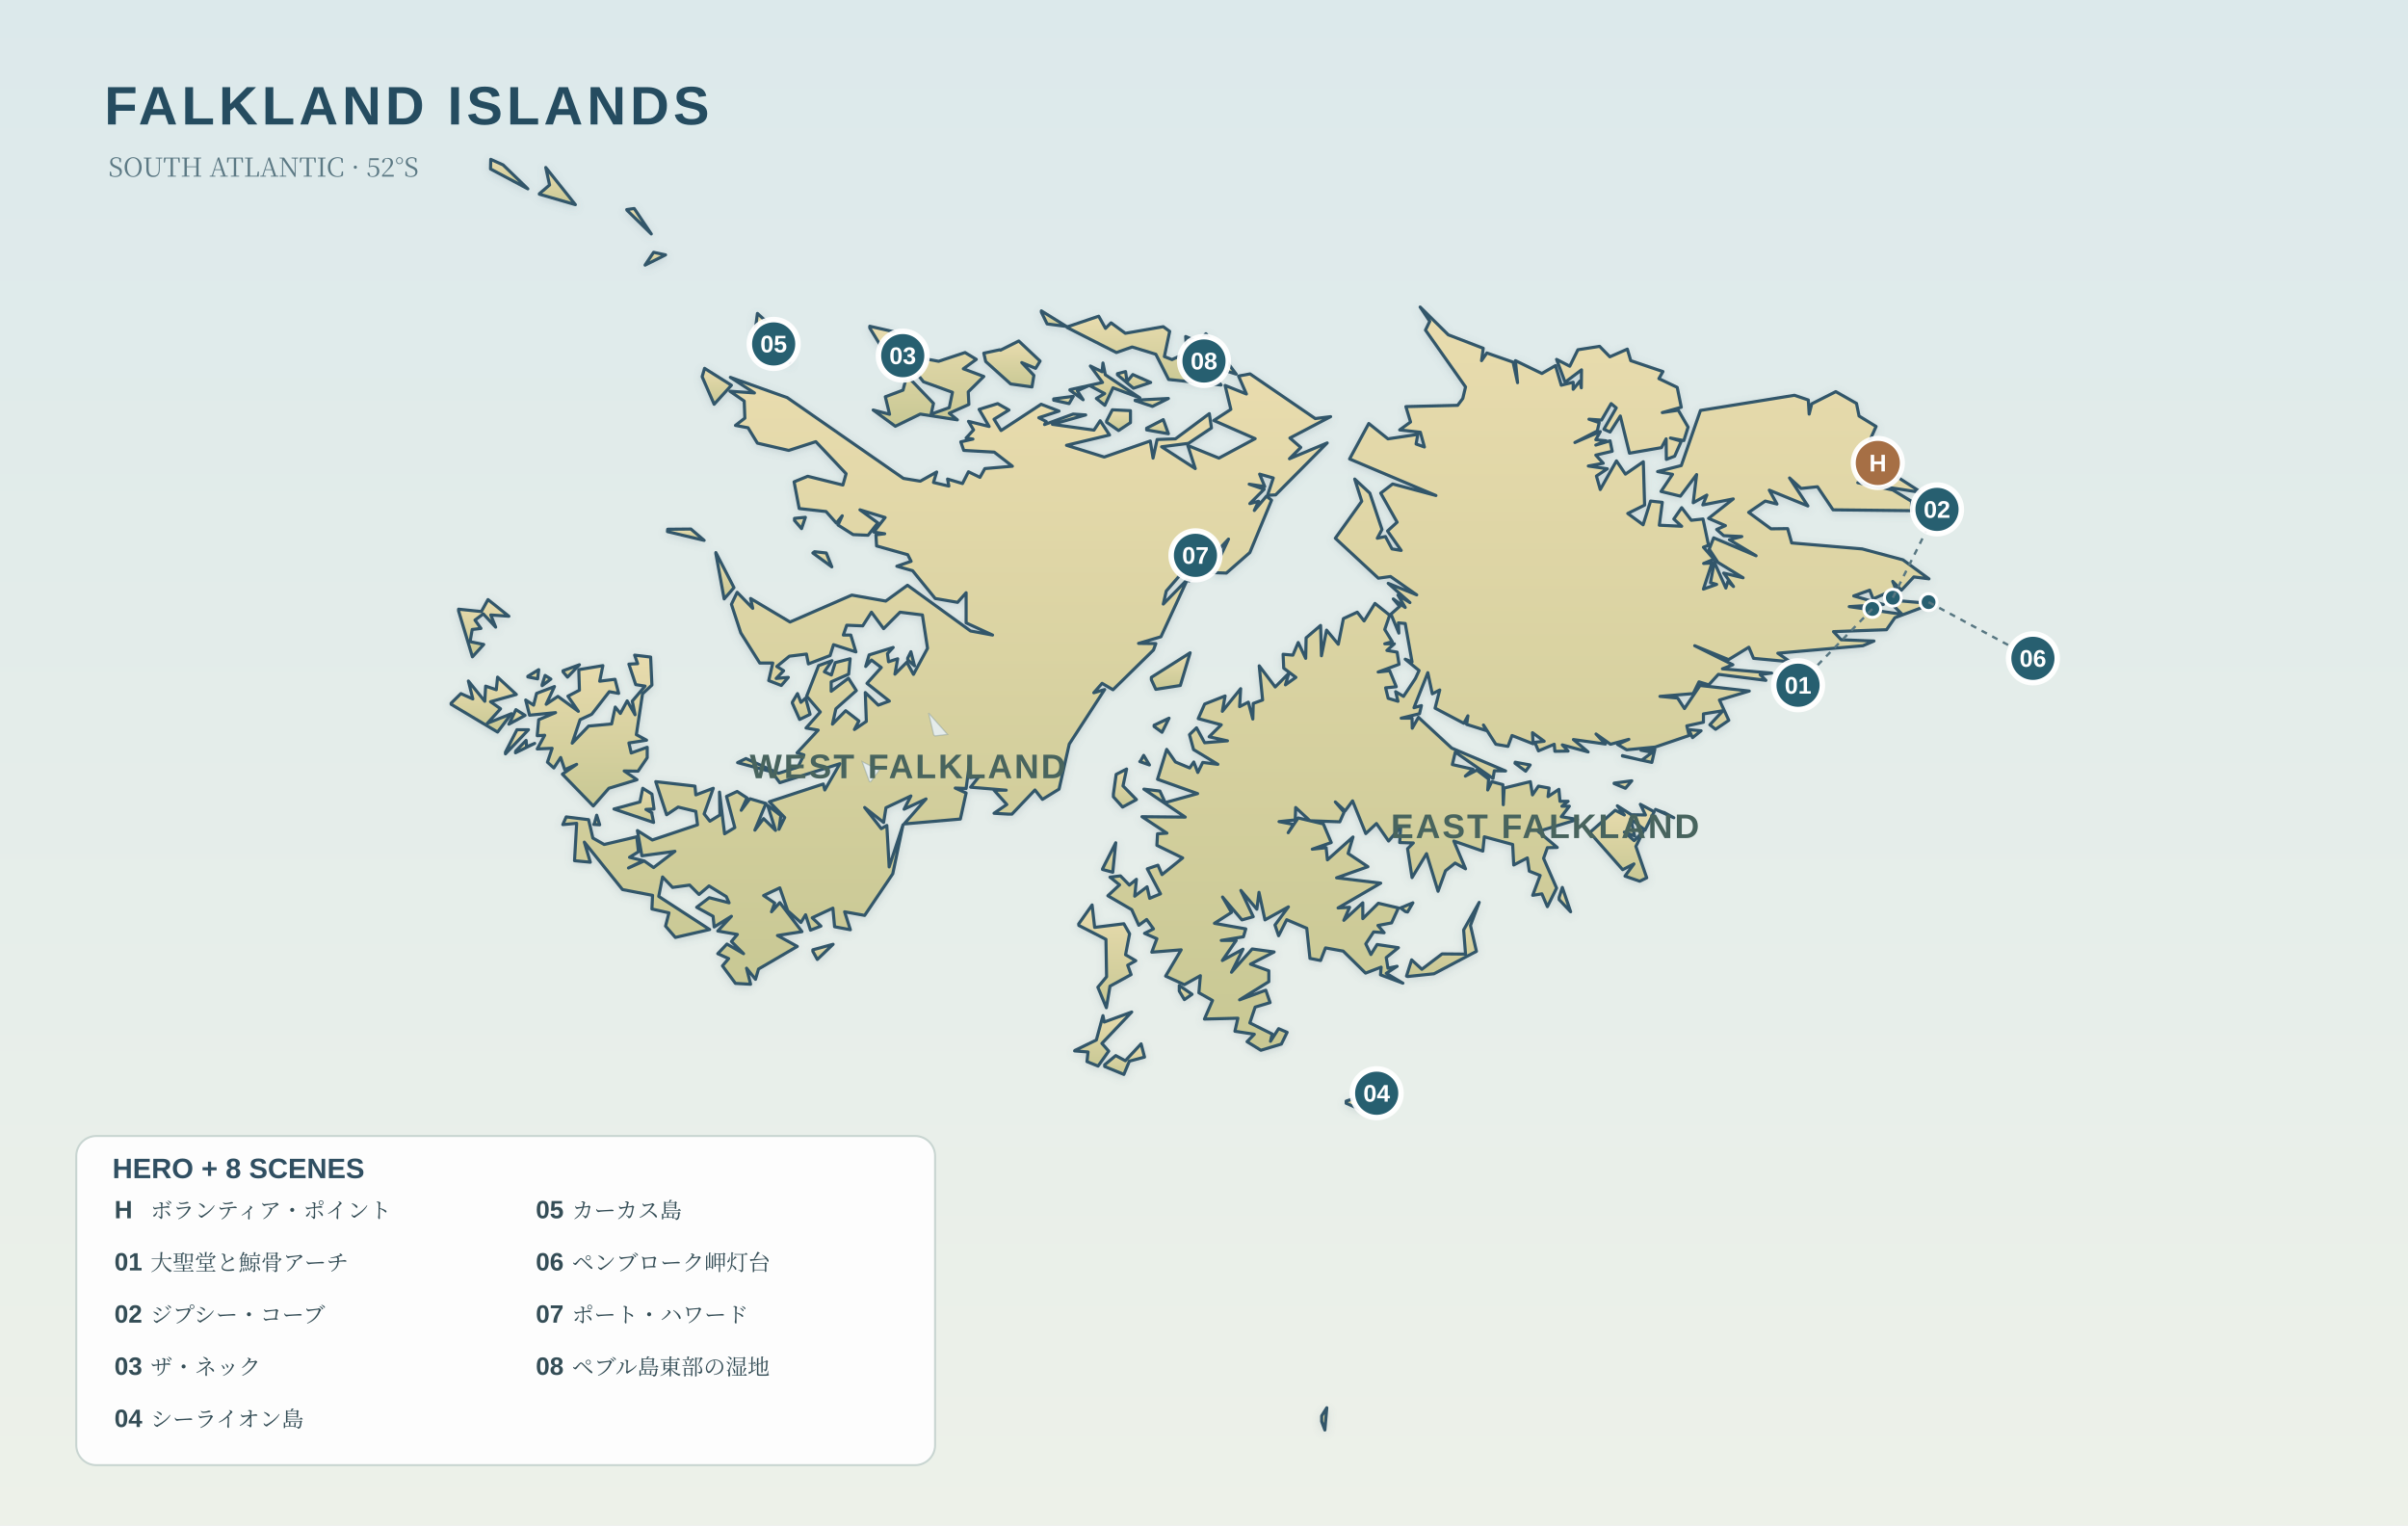
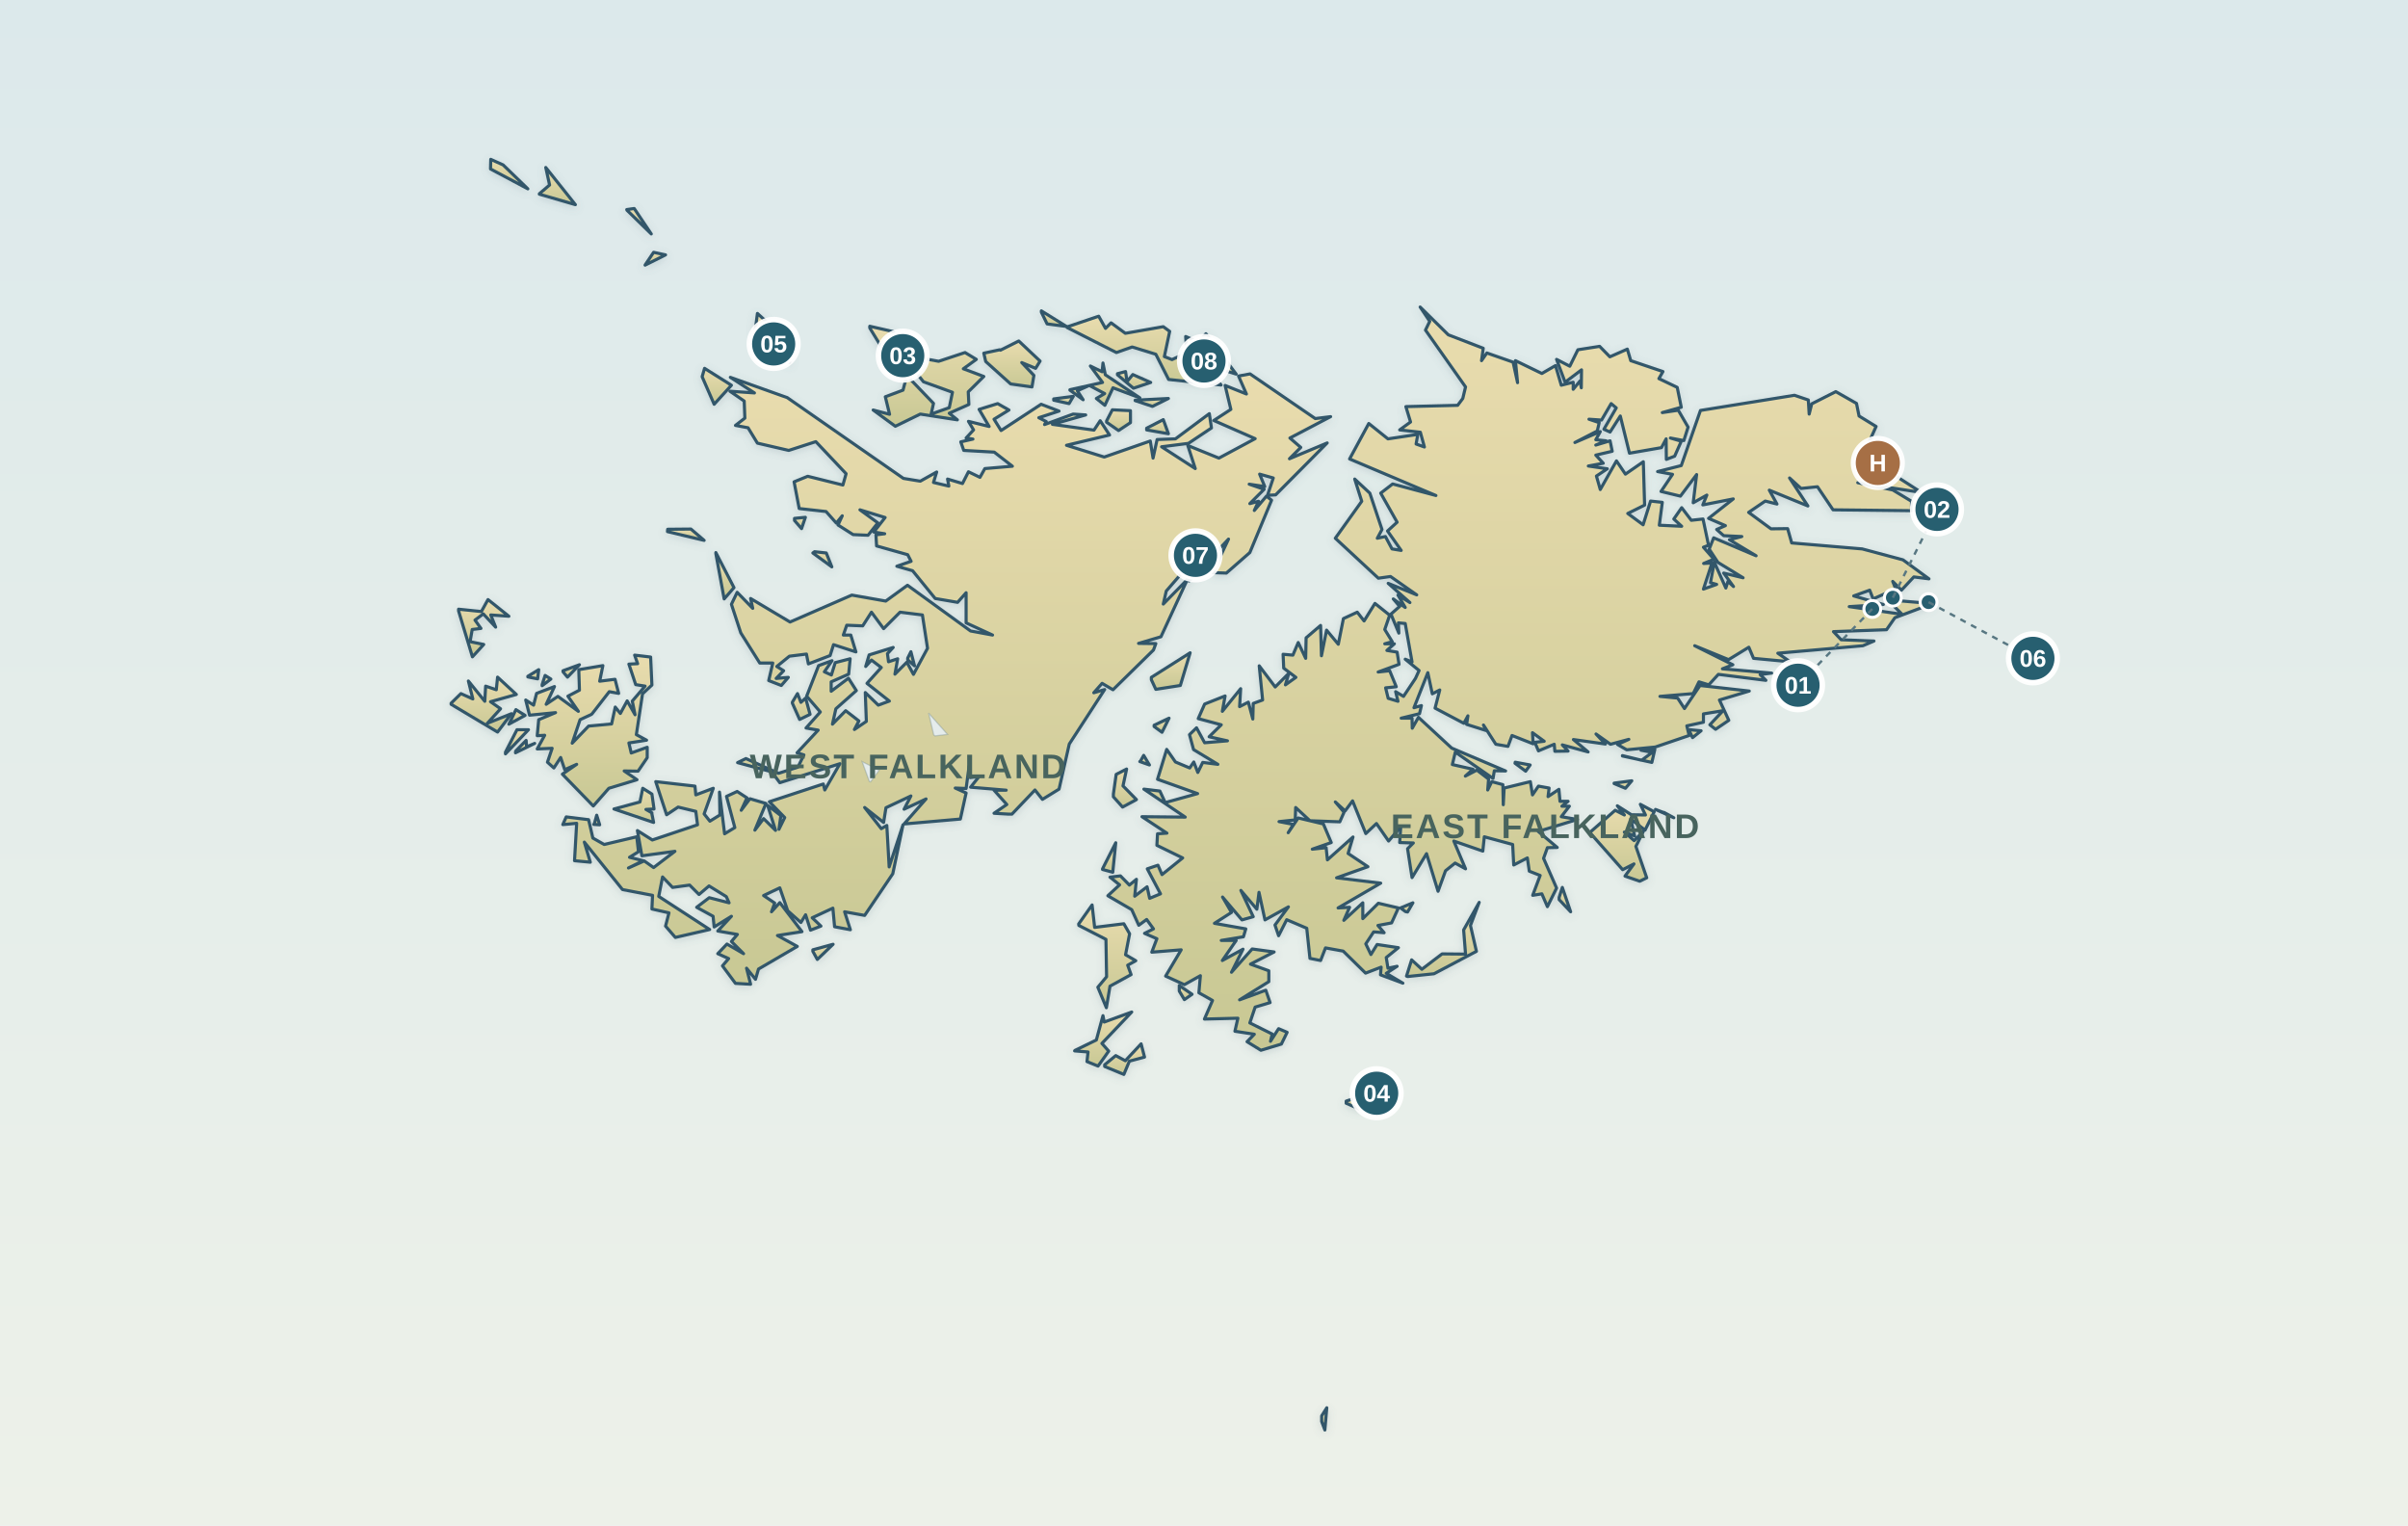
<svg xmlns="http://www.w3.org/2000/svg" width="1200" height="760" viewBox="0 0 1200 760" role="img" aria-label="フォークランド諸島の東西の主島と周辺の島々、Hero・8景の実座標" data-map-projection="local-equirectangular-fit-v1" data-map-style="journey-atlas-map-v3-clean">
  <defs>
    <linearGradient id="sea" x1="0" y1="0" x2="0" y2="1">
      <stop offset="0" stop-color="#dce9eb" />
      <stop offset="1" stop-color="#edf1e9" />
    </linearGradient>
    <linearGradient id="land" x1="0" y1="0" x2="0" y2="1">
      <stop stop-color="#e9dcae" />
      <stop offset="1" stop-color="#c8c894" />
    </linearGradient>
    <filter id="shadow">
      <feDropShadow dx="0" dy="1" stdDeviation="2" flood-color="#6e8390" flood-opacity=".24" />
    </filter>
  </defs>
  <rect width="1200" height="760" fill="url(#sea)" />
  <g id="gshhg-land" fill="url(#land)" stroke="#31576a" stroke-width="1.55" stroke-linejoin="round" filter="url(#shadow)">
    <path d="M 701.447,422.882 L701.447,422.882 L704.315,420.008 L697.517,419.795 L698.048,411.916 L691.993,419.049 L685.938,410.318 L680.627,415.323 L674.041,399.032 L670.323,404.036 L665.436,399.565 L669.791,404.675 L667.667,409.467 L652.795,408.934 L645.678,402.333 L645.465,408.508 L637.392,409.360 L644.509,410.744 L641.960,414.897 L646.953,407.550 L659.487,410.531 L663.418,419.795 L653.964,423.095 L660.868,422.350 L661.506,428.419 L674.253,417.026 L671.810,425.225 L681.689,431.826 L666.073,437.363 L688.063,440.025 L666.817,452.376 L672.553,452.056 L669.685,458.551 L679.139,449.820 L679.139,457.699 L686.894,450.033 L696.879,452.376 L693.480,459.829 L686.682,461.106 L689.762,464.727 L684.557,464.301 L680.627,470.263 L683.176,475.587 L686.257,470.583 L696.879,472.180 L690.824,477.078 L691.674,482.401 L696.242,481.443 L690.824,484.957 L699.110,489.854 L687.956,485.702 L688.275,481.869 L680.520,484.850 L669.367,473.883 L660.550,472.286 L658.106,478.568 L652.795,477.503 L651.202,462.491 L641.216,458.232 L637.180,466.217 L635.374,460.894 L642.066,451.843 L630.381,458.338 L627.407,444.603 L626.344,453.014 L618.377,443.645 L624.539,456.741 L618.908,458.338 L609.242,446.945 L613.703,454.612 L605.205,460.042 L620.821,462.810 L619.652,466.750 L608.604,468.560 L616.040,468.560 L609.136,478.568 L619.440,472.925 L613.703,484.424 L624.007,472.819 L634.949,474.309 L623.158,480.378 L632.293,483.679 L632.293,489.109 L617.740,498.159 L630.806,493.368 L632.931,499.544 L625.495,501.780 L622.839,509.659 L633.993,515.195 L633.143,518.815 L637.180,512.533 L641.429,514.343 L638.561,520.199 L628.363,523.287 L621.458,519.028 L625.070,515.302 L615.403,513.811 L616.890,507.316 L600.212,507.742 L604.249,498.479 L597.451,494.646 L598.194,486.128 L590.227,490.600 L580.879,486.341 L588.634,473.245 L573.974,474.416 L576.524,467.708 L570.363,465.046 L574.824,462.810 L571.425,458.125 L567.494,461.000 L563.989,453.227 L552.091,446.307 L557.934,440.876 L553.154,437.043 L558.359,436.405 L562.820,440.983 L566.326,438.108 L565.476,446.520 L571.637,441.835 L572.912,447.584 L578.330,445.348 L571.743,432.891 L577.055,431.081 L579.073,435.766 L589.377,427.461 L576.524,421.179 L576.842,415.429 L581.516,415.110 L569.088,406.911 L590.652,407.124 L570.044,393.176 L578.011,394.134 L580.667,399.884 L596.813,395.412 L576.842,388.278 L581.410,373.372 L585.766,379.654 L592.883,382.635 L594.901,379.654 L596.919,384.871 L599.363,379.867 L606.905,380.825 L594.795,373.478 L592.777,366.025 L596.282,362.618 L600.319,370.071 L611.685,369.113 L602.549,367.090 L608.604,361.128 L597.132,358.040 L600.319,350.800 L610.517,346.754 L609.136,354.420 L618.271,343.133 L617.740,352.077 L622.095,349.841 L624.326,358.253 L624.539,350.480 L629.213,348.777 L627.513,331.741 L635.480,342.282 L642.279,335.467 L640.579,341.217 L645.784,337.490 L639.729,332.912 L639.410,325.991 L644.297,326.417 L646.953,320.135 L650.671,328.014 L650.883,317.793 L658.106,311.617 L658.531,326.736 L661.081,313.960 L666.923,320.987 L669.473,308.210 L676.378,305.016 L679.777,309.381 L685.194,300.650 L692.524,306.506 L690.081,313.640 L693.799,319.709 L690.081,320.774 L694.861,320.774 L691.143,324.075 L696.242,324.926 L697.198,330.995 L686.788,334.828 L692.524,334.190 L695.817,342.175 L690.506,342.708 L691.781,347.925 L696.667,349.415 L695.499,344.624 L699.429,346.966 L705.378,338.023 L707.184,334.083 L700.279,328.440 L703.678,329.824 L700.279,310.659 L696.879,310.339 L697.092,315.450 L693.161,305.974 L697.517,302.141 L694.330,298.414 L700.279,302.673 L696.667,296.498 L702.616,300.224 L691.781,290.642 L706.015,296.391 L692.949,287.235 L686.894,288.086 L665.436,268.176 L678.608,249.756 L675.103,238.683 L682.645,245.710 L688.700,263.810 L686.363,268.176 L690.400,267.324 L693.693,273.499 L698.260,274.245 L691.462,264.556 L696.242,260.190 L688.063,245.710 L694.011,241.131 L715.575,246.881 L672.553,228.674 L682.114,210.999 L691.674,218.665 L706.546,216.429 L705.696,221.221 L709.839,222.711 L707.821,215.365 L697.517,214.194 L702.934,210.254 L700.597,202.588 L726.411,201.949 L728.960,198.542 L730.341,192.792 L710.370,164.470 L712.495,160.105 L707.715,152.971 L721.737,166.813 L739.158,173.521 L738.308,179.696 L740.964,175.863 L754.030,180.441 L756.261,190.663 L755.198,179.696 L768.371,186.084 L775.169,182.145 L778.037,191.940 L783.986,190.450 L783.986,193.963 L787.385,189.811 L788.023,193.218 L788.129,184.274 L779.949,190.450 L775.700,179.057 L782.286,182.464 L786.323,174.266 L797.158,172.562 L802.257,177.779 L810.968,173.946 L812.667,179.696 L828.708,185.126 L826.689,188.640 L835.825,193.005 L837.843,202.907 L828.389,205.569 L836.356,204.398 L841.243,212.809 L839.118,219.517 L832.426,218.240 L837.843,219.837 L834.550,227.290 L830.407,228.887 L830.301,218.665 L827.964,223.031 L812.030,225.799 L807.462,207.273 L802.363,215.258 L799.283,213.874 L805.444,203.227 L802.894,201.097 L798.114,209.296 L791.847,208.870 L796.946,210.573 L795.990,214.726 L784.836,220.475 L797.477,215.045 L795.246,219.091 L800.345,219.624 L795.246,221.753 L802.363,219.624 L803.426,224.841 L795.246,226.757 L798.964,230.803 L791.528,232.188 L800.982,233.572 L795.565,237.192 L797.477,243.900 L805.550,229.632 L810.012,236.234 L818.935,230.058 L819.572,251.672 L811.180,255.825 L818.829,261.468 L822.547,249.649 L828.389,250.288 L826.902,261.681 L838.056,262.213 L834.125,258.593 L838.056,252.950 L842.836,259.232 L848.679,258.593 L851.440,271.689 L848.891,272.648 L854.096,278.610 L848.997,280.740 L853.140,280.527 L848.891,293.517 L855.477,291.174 L852.396,290.322 L854.309,280.101 L860.045,292.984 L861.107,289.684 L863.869,292.239 L858.983,285.531 L868.649,287.873 L856.114,280.207 L851.759,273.606 L853.990,267.963 L875.129,276.907 L861.851,268.921 L868.012,267.324 L858.983,266.898 L855.477,263.810 L859.832,261.894 L851.440,258.274 L863.763,248.585 L848.572,251.566 L850.591,246.668 L843.792,250.501 L845.492,236.447 L837.418,247.200 L827.752,244.858 L833.488,236.340 L826.052,234.956 L837.843,231.975 L847.404,204.504 L894.250,196.945 L901.155,199.287 L901.580,206.314 L902.855,201.204 L914.858,195.135 L925.162,200.991 L926.437,207.273 L934.935,212.490 L931.217,220.688 L937.272,223.670 L938.016,232.826 L957.562,245.390 L925.800,240.493 L943.221,244.113 L952.569,249.756 L952.569,254.441 L913.477,254.015 L905.723,242.516 L897.543,243.367 L891.807,238.150 L900.942,252.098 L881.715,244.219 L885.539,251.140 L879.697,249.649 L871.411,255.292 L882.565,263.491 L890.851,263.384 L892.869,270.518 L928.030,273.499 L948.320,278.930 L961.280,288.406 L953.738,287.448 L947.576,294.049 L943.221,289.684 L944.708,293.410 L933.448,298.414 L931.748,294.049 L923.781,296.924 L938.547,301.183 L921.551,302.247 L947.895,306.080 L940.672,298.840 L962.979,300.757 L944.283,307.784 L940.140,313.747 L913.690,314.705 L917.514,318.751 L933.873,319.390 L928.349,321.732 L885.964,325.459 L892.126,329.718 L873.854,328.014 L871.517,322.477 L861.426,328.653 L844.536,321.732 L863.550,331.208 L858.345,333.231 L882.884,335.361 L877.147,336.106 L880.016,338.981 L856.327,336.000 L851.547,341.217 L846.660,339.726 L843.792,345.582 L827.221,346.966 L836.037,347.818 L839.437,353.035 L847.191,341.536 L871.730,344.305 L856.858,348.777 L861.532,358.892 L854.946,363.363 L852.078,361.128 L858.664,354.100 L848.891,355.697 L848.891,359.850 L840.605,361.660 L841.774,366.451 L824.884,372.201 L810.649,373.585 L806.081,370.923 L811.711,368.368 L802.576,370.817 L795.352,365.706 L800.026,370.710 L784.092,368.474 L791.422,374.650 L778.568,371.136 L781.437,374.224 L774.850,374.330 L774.532,370.817 L766.671,374.117 L764.865,369.858 L769.539,369.326 L763.697,365.067 L764.015,370.604 L753.499,366.451 L751.480,371.881 L745.425,370.817 L739.264,361.234 L740.645,364.002 L730.872,360.915 L731.510,356.656 L729.491,360.382 L715.151,352.823 L717.488,343.772 L713.770,345.689 L711.539,335.148 L704.634,352.610 L708.352,351.545 L707.396,355.591 L698.260,357.827 L703.678,357.827 L703.784,362.831 L706.865,357.401 L723.436,372.733 L750.312,384.126 L744.682,384.019 L744.044,387.852 L725.242,374.756 L723.755,380.932 L734.059,383.274 L730.235,386.681 L735.971,383.700 L741.814,388.172 L741.389,393.602 L743.407,389.450 L748.931,390.940 L749.143,400.949 L749.568,392.644 L762.634,389.450 L763.697,396.051 L766.671,391.686 L771.982,392.644 L771.451,396.903 L776.869,393.283 L777.400,399.245 L781.437,399.245 L778.356,401.694 L782.074,401.694 L778.037,406.911 L786.111,408.295 L766.565,414.258 L776.019,422.244 L771.132,422.350 L769.220,427.674 L775.700,442.474 L771.132,451.737 L768.371,445.348 L763.803,446.094 L767.521,436.192 L762.103,434.062 L761.147,427.461 L754.349,430.974 L753.817,420.753 L739.689,416.920 L738.946,424.054 L724.499,419.049 L730.341,432.891 L725.136,430.016 L720.356,433.849 L716.638,444.071 L710.901,425.331 L703.678,437.256 L701.447,422.882 Z" />
    <path d="M 504.289,405.634 L502.589,405.634 L495.366,405.208 L501.740,400.842 L495.366,393.709 L501.421,393.709 L483.681,392.218 L487.930,386.894 L483.468,387.427 L482.937,381.783 L481.450,392.857 L476.033,392.644 L481.450,395.093 L478.582,408.082 L450.538,410.531 L461.479,398.074 L450.538,403.185 L453.937,396.583 L441.509,402.439 L440.340,409.786 L430.886,402.333 L439.172,412.874 L441.934,411.277 L443.102,431.933 L450.007,410.957 L444.908,435.340 L430.886,456.102 L420.900,454.292 L423.769,463.236 L415.908,461.745 L415.058,452.482 L404.754,457.273 L409.109,461.426 L403.904,463.449 L401.461,455.783 L399.124,459.616 L392.538,453.760 L388.607,442.367 L380.534,446.200 L386.058,449.927 L384.464,454.292 L388.607,449.714 L399.655,464.194 L387.439,466.111 L397.318,471.541 L377.985,482.827 L376.497,487.938 L372.036,482.401 L374.054,490.387 L366.512,489.961 L360.032,481.230 L363.113,477.610 L357.695,475.161 L362.263,470.370 L370.549,475.161 L364.494,469.092 L367.468,465.578 L357.695,463.875 L364.494,456.528 L355.889,461.852 L355.358,456.528 L347.179,452.056 L353.446,447.265 L363.325,449.820 L361.944,446.733 L353.340,441.409 L348.347,445.668 L343.673,440.983 L335.175,442.154 L330.182,436.937 L328.270,446.626 L353.658,463.129 L336.556,467.069 L331.669,461.426 L333.369,454.825 L324.871,452.908 L325.190,446.094 L310.211,443.219 L291.197,419.582 L294.171,429.590 L286.310,428.845 L287.373,410.212 L280.468,410.851 L282.167,407.018 L293.321,408.402 L295.446,417.559 L301.076,420.753 L317.329,416.920 L318.178,424.373 L313.717,427.141 L320.516,428.845 L313.186,432.465 L321.047,428.951 L325.721,432.252 L336.343,424.160 L319.878,426.396 L317.647,413.832 L325.083,418.517 L347.604,410.957 L346.754,404.249 L337.937,402.120 L332.201,405.953 L326.783,389.450 L346.329,391.686 L346.754,396.051 L355.464,392.750 L350.897,405.527 L353.765,409.147 L358.757,406.059 L358.545,394.667 L361.094,415.429 L366.193,412.341 L362.050,396.796 L367.362,394.347 L372.248,397.542 L369.380,403.717 L373.735,397.967 L381.703,400.310 L376.179,413.619 L380.534,407.870 L386.483,413.726 L382.552,401.268 L389.138,406.379 L388.182,413.193 L391.051,407.337 L383.402,399.458 L410.278,390.621 L411.021,393.602 L418.563,380.506 L388.607,389.982 L384.571,384.552 L367.574,379.973 L371.717,377.950 L387.970,385.297 L397.637,382.209 L400.611,376.140 L397.212,375.076 L407.728,363.789 L401.673,362.725 L408.791,354.739 L401.992,346.860 L407.941,331.634 L414.633,329.185 L410.809,334.722 L414.314,336.319 L416.226,330.144 L423.662,328.227 L422.919,335.893 L414.208,339.726 L414.208,344.411 L422.813,337.916 L426.743,344.092 L416.545,353.142 L414.846,360.808 L421.432,354.100 L428.018,359.211 L425.787,363.470 L431.736,359.424 L431.205,345.050 L437.684,351.332 L443.208,349.309 L432.054,340.472 L439.172,332.592 L434.285,328.866 L431.417,332.060 L433.117,326.311 L445.120,322.584 L442.252,325.672 L442.783,329.718 L447.351,328.227 L445.970,335.893 L451.919,329.931 L455.212,336.000 L462.223,323.010 L459.673,306.400 L448.520,305.016 L440.340,313.214 L434.285,305.016 L429.930,311.830 L421.963,311.511 L420.263,316.408 L423.981,316.408 L426.531,324.820 L415.377,321.200 L413.677,326.630 L402.842,330.782 L401.886,325.885 L393.388,326.949 L387.120,332.060 L390.519,334.190 L386.801,338.023 L392.856,337.490 L389.351,341.536 L383.083,339.087 L385.102,330.357 L378.622,330.357 L369.168,315.344 L364.494,301.076 L367.362,295.114 L375.116,303.099 L374.054,298.201 L393.706,309.914 L424.512,296.498 L441.402,299.479 L452.238,291.600 L483.681,314.385 L494.622,316.408 L481.450,310.339 L481.450,295.327 L477.201,300.118 L466.047,298.201 L454.787,284.360 L446.926,282.124 L454.043,279.675 L452.344,276.374 L436.835,272.009 L436.516,266.472 L440.871,265.940 L435.454,265.088 L441.084,257.848 L428.549,254.015 L437.472,260.510 L432.585,266.685 L425.150,266.366 L417.607,261.574 L419.732,256.996 L416.758,260.616 L411.659,254.867 L398.274,253.376 L395.725,240.067 L402.523,237.298 L420.051,241.664 L421.644,236.021 L406.560,220.050 L393.069,224.415 L377.453,220.795 L372.779,213.129 L366.512,211.958 L371.186,208.337 L370.867,199.820 L363.750,194.922 L375.966,195.774 L363.963,188.001 L392.325,198.116 L450.219,238.363 L458.611,239.747 L466.791,235.169 L465.197,240.386 L472.846,242.196 L472.208,238.683 L479.644,240.918 L482.619,235.062 L488.355,237.831 L490.798,233.465 L504.501,232.294 L495.472,225.267 L480.282,224.415 L478.794,220.156 L484.849,218.772 L481.450,218.240 L485.168,214.194 L482.619,209.935 L492.923,212.490 L487.930,203.972 L497.172,201.097 L502.802,204.291 L495.366,208.870 L498.871,214.513 L518.842,201.417 L527.765,204.824 L517.674,208.125 L521.392,210.041 L520.542,211.532 L534.776,206.314 L541.044,206.740 L524.472,211.425 L545.187,214.300 L548.267,209.615 L552.941,216.749 L531.483,221.860 L550.286,227.716 L573.231,219.730 L574.612,228.248 L576.630,218.985 L585.766,218.665 L602.656,206.102 L603.718,213.235 L592.245,220.901 L578.861,222.605 L595.645,233.465 L591.927,221.966 L607.436,228.248 L625.495,218.559 L604.886,209.509 L613.385,203.972 L610.517,192.047 L621.139,196.306 L617.209,187.362 L622.945,186.297 L655.451,208.550 L663.099,207.592 L642.810,218.240 L648.227,222.924 L642.597,228.568 L661.399,220.688 L635.692,246.562 L631.656,246.775 L634.524,238.150 L627.725,236.234 L630.275,242.409 L622.520,241.238 L629.956,243.793 L622.839,250.927 L627.194,249.756 L625.070,254.334 L631.125,247.200 L633.674,249.223 L622.839,275.310 L611.154,285.531 L604.355,285.318 L612.216,268.602 L592.564,289.471 L600.850,274.777 L593.095,280.740 L581.198,294.475 L579.711,300.970 L591.714,288.725 L578.542,317.260 L567.388,320.561 L575.993,320.667 L574.824,323.862 L554.641,343.666 L549.223,340.472 L545.080,345.156 L550.498,343.559 L532.864,370.710 L527.765,393.176 L519.480,398.287 L515.762,393.602 L504.289,405.634 Z" />
    <path d="M 295.021,355.697 L294.596,356.017 L289.072,358.572 L285.142,370.284 L293.321,361.766 L304.794,360.702 L306.600,352.290 L309.149,355.484 L312.548,349.202 L316.479,356.123 L315.098,349.309 L321.472,341.856 L316.798,341.110 L313.398,330.889 L317.754,330.676 L316.266,326.417 L324.233,327.375 L324.871,341.323 L320.197,345.689 L317.116,366.025 L322.215,368.794 L313.398,370.178 L314.567,375.182 L322.534,372.307 L322.534,377.524 L317.966,384.232 L311.061,384.126 L317.435,388.491 L303.413,392.750 L295.658,401.588 L280.255,385.723 L287.373,380.825 L281.424,383.487 L279.405,377.418 L276.006,382.635 L272.819,379.760 L275.156,372.840 L267.720,373.159 L271.438,366.345 L267.720,366.558 L268.464,358.572 L276.856,355.058 L263.896,356.336 L261.984,348.777 L265.915,351.332 L267.402,345.476 L276.325,342.069 L272.182,350.906 L278.025,346.966 L288.222,354.420 L283.017,346.860 L288.753,343.879 L288.435,333.657 L300.439,331.634 L298.845,339.407 L306.493,338.449 L308.299,345.476 L303.625,344.624 L295.021,355.697 Z" />
    <path d="M 433.435,163.405 L433.435,162.554 L445.120,165.216 L452.875,177.247 L467.747,180.015 L480.919,175.650 L486.549,179.057 L480.069,183.742 L490.267,187.575 L482.512,195.241 L482.831,201.523 L473.058,205.889 L477.095,209.189 L458.611,206.314 L446.183,212.383 L435.135,204.291 L443.314,206.421 L441.190,197.690 L450.007,194.389 L451.919,187.149 L465.197,200.991 L464.029,206.314 L473.058,203.120 L474.652,195.454 L460.205,190.237 L450.219,177.567 L441.402,176.395 L433.435,163.405 Z" />
    <path d="M 531.802,163.193 L531.802,162.873 L547.524,157.549 L550.923,163.618 L553.685,160.850 L560.802,166.067 L579.711,162.767 L582.897,165.109 L580.242,177.673 L584.066,179.164 L591.396,175.756 L590.864,167.664 L597.344,170.433 L600.956,166.280 L616.040,186.404 L608.286,183.955 L604.355,175.969 L603.506,185.659 L608.498,191.834 L582.366,189.066 L575.993,176.502 L564.201,172.882 L556.341,175.650 L531.802,163.193 Z" />
    <path d="M 812.986,405.953 L813.411,405.953 L819.997,406.059 L817.448,400.736 L824.352,404.462 L819.785,413.619 L812.667,408.082 L814.580,416.494 L809.481,414.577 L814.367,418.836 L818.935,414.258 L815.217,421.711 L820.634,437.363 L817.129,439.066 L809.799,436.511 L814.261,430.442 L808.631,433.317 L792.272,414.790 L804.913,403.717 L809.481,406.059 L805.975,401.481 L812.986,405.953 Z" />
    <path d="M 537.644,461.106 L537.538,460.361 L544.231,450.885 L545.505,462.065 L560.058,460.255 L562.927,465.259 L560.908,475.693 L566.007,478.675 L561.971,480.911 L563.670,485.595 L553.154,491.345 L551.348,502.099 L547.099,491.877 L551.454,486.660 L551.135,468.027 L537.644,461.106 Z" />
    <path d="M 498.234,174.266 L498.553,174.479 L507.688,169.900 L518.311,179.909 L516.080,183.529 L509.176,180.654 L515.230,187.043 L514.274,192.792 L503.652,191.302 L491.223,180.122 L490.267,175.969 L498.234,174.266 Z" />
    <path d="M 224.805,350.906 L224.805,350.374 L229.691,345.582 L235.640,348.244 L233.409,339.300 L241.588,349.415 L242.013,341.856 L247.325,343.666 L247.962,337.384 L257.310,346.008 L244.457,349.628 L249.449,353.142 L242.863,360.382 L254.867,355.591 L247.962,364.748 L224.805,350.906 Z" />
    <path d="M 535.520,523.607 L535.626,523.394 L546.355,518.176 L549.648,506.038 L550.286,509.233 L563.989,504.228 L549.117,519.880 L552.516,523.713 L547.205,531.166 L541.681,528.930 L542.212,524.139 L535.520,523.607 Z" />
    <path d="M 701.447,486.554 L700.916,486.341 L703.466,478.249 L708.564,482.934 L718.656,475.268 L730.341,475.374 L729.385,463.342 L737.140,449.607 L732.784,461.106 L735.759,473.990 L714.619,485.170 L701.447,486.554 Z" />
    <path d="M 228.523,304.377 L228.523,303.525 L239.889,304.696 L243.182,298.734 L253.592,307.039 L244.563,306.400 L247.006,312.469 L240.845,305.868 L236.702,308.955 L239.676,313.108 L235.321,313.640 L234.259,319.709 L241.057,321.093 L235.427,327.269 L228.523,304.377 Z" />
    <path d="M 533.183,194.389 L533.183,194.176 L549.436,190.556 L543.381,182.358 L549.223,185.233 L549.648,180.867 L550.817,186.723 L568.026,198.222 L554.641,193.218 L550.604,201.949 L546.355,198.542 L550.498,196.093 L542.850,192.047 L536.901,194.709 L539.769,199.181 L533.183,194.389 Z" />
    <path d="M 376.285,165.322 L376.285,165.109 L377.453,156.165 L392.856,170.220 L393.494,180.654 L376.285,165.322 Z" />
    <path d="M 324.871,404.995 L324.871,405.527 L325.721,409.786 L305.962,403.078 L318.922,399.565 L320.303,392.750 L324.871,395.625 L325.933,403.078 L321.896,403.291 L324.871,404.995 Z" />
    <path d="M 268.783,96.753 L268.783,96.540 L273.882,92.174 L271.970,83.444 L286.735,101.970 L268.783,96.753 Z" />
    <path d="M 573.762,338.662 L573.762,337.490 L593.095,325.246 L588.209,341.536 L575.993,343.453 L573.762,338.662 Z" />
    <path d="M 349.941,187.788 L349.941,187.575 L351.109,183.529 L364.494,191.940 L355.889,201.417 L349.941,187.788 Z" />
    <path d="M 554.853,397.009 L554.853,395.625 L556.234,385.829 L561.439,383.168 L559.634,391.579 L566.326,398.393 L559.421,402.120 L554.853,397.009 Z" />
    <path d="M 550.498,531.379 L550.498,530.527 L556.022,525.949 L560.802,528.504 L568.663,520.093 L570.363,526.694 L562.820,528.717 L560.058,535.319 L550.498,531.379 Z" />
    <path d="M 670.854,549.693 L670.854,548.628 L686.894,543.304 L694.118,547.031 L677.440,552.568 L670.854,549.693 Z" />
    <path d="M 244.457,84.189 L244.457,83.657 L244.563,79.398 L250.724,82.166 L263.046,94.091 L244.457,84.189 Z" />
    <path d="M 551.454,210.360 L551.454,209.722 L554.322,204.185 L563.352,204.611 L563.352,210.573 L557.403,214.513 L551.454,210.360 Z" />
    <path d="M 356.739,275.842 L356.739,275.310 L365.768,292.771 L360.882,298.414 L356.739,275.842 Z" />
    <path d="M 332.625,264.875 L332.732,263.704 L344.310,263.597 L350.897,269.241 L332.625,264.875 Z" />
    <path d="M 808.525,376.673 L808.525,376.460 L818.085,378.802 L823.396,374.863 L817.766,373.798 L824.671,373.372 L823.184,379.867 L808.525,376.673 Z" />
    <path d="M 556.872,186.723 L556.872,186.191 L560.908,185.126 L561.652,190.130 L564.520,186.617 L573.443,190.556 L564.839,193.431 L556.872,186.723 Z" />
    <path d="M 549.436,433.210 L549.436,432.891 L556.022,419.901 L554.535,434.594 L549.436,433.210 Z" />
    <path d="M 565.689,199.607 L565.689,199.394 L582.260,198.542 L574.293,202.481 L565.689,199.607 Z" />
    <path d="M 394.875,350.374 L394.875,349.841 L397.424,345.582 L399.124,349.948 L401.461,347.818 L403.692,355.910 L398.486,358.466 L394.875,350.374 Z" />
    <path d="M 251.893,375.608 L251.893,374.756 L257.629,363.576 L263.365,363.576 L251.893,375.608 Z" />
    <path d="M 518.948,155.526 L518.948,154.888 L531.483,162.660 L521.817,161.382 L518.948,155.526 Z" />
    <path d="M 571.425,214.194 L571.425,213.342 L579.711,209.083 L582.260,216.110 L571.425,214.194 Z" />
    <path d="M 312.442,104.738 L312.336,104.419 L316.054,103.887 L324.552,116.557 L312.442,104.738 Z" />
    <path d="M 776.975,448.223 L776.975,447.158 L778.568,442.154 L782.711,454.292 L776.975,448.223 Z" />
    <path d="M 405.073,275.522 L405.922,274.884 L411.765,275.522 L414.527,282.443 L405.073,275.522 Z" />
    <path d="M 256.885,375.076 L256.991,374.224 L262.197,368.900 L262.409,372.094 L266.446,370.391 L256.885,375.076 Z" />
    <path d="M 321.472,132.102 L321.578,131.889 L325.721,125.714 L331.669,126.991 L321.472,132.102 Z" />
    <path d="M 525.110,199.394 L525.110,198.755 L534.883,197.477 L532.758,201.097 L525.110,199.394 Z" />
    <path d="M 575.143,361.979 L575.143,361.340 L582.579,357.827 L579.073,364.854 L575.143,361.979 Z" />
    <path d="M 658.638,708.232 L658.638,705.464 L661.187,701.418 L660.231,712.491 L658.638,708.232 Z" />
    <path d="M 405.073,473.990 L405.073,473.245 L415.164,470.476 L407.303,478.036 L405.073,473.990 Z" />
    <path d="M 253.592,360.808 L253.698,360.702 L257.098,353.568 L261.665,356.443 L253.592,360.808 Z" />
    <path d="M 828.920,404.782 L829.239,404.782 L834.125,407.444 L824.990,403.291 L828.920,404.782 Z" />
    <path d="M 395.937,259.338 L395.937,258.274 L401.355,257.741 L399.443,263.384 L395.937,259.338 Z" />
    <path d="M 280.574,334.722 L280.574,334.190 L288.753,331.208 L282.805,337.384 L280.574,334.722 Z" />
    <path d="M 587.678,493.794 L587.678,491.026 L594.051,495.391 L590.227,498.053 L587.678,493.794 Z" />
    <path d="M 263.046,337.277 L263.046,336.958 L268.464,333.657 L267.933,338.236 L263.046,337.277 Z" />
    <path d="M 701.447,454.399 L700.385,454.186 L697.942,452.376 L704.103,449.820 L701.447,454.399 Z" />
    <path d="M 754.986,380.293 L755.092,379.760 L762.528,381.145 L760.297,384.232 L754.986,380.293 Z" />
    <path d="M 804.382,390.408 L804.382,390.195 L813.199,389.024 L810.012,392.750 L804.382,390.408 Z" />
    <path d="M 568.026,379.441 L568.344,379.228 L569.938,376.353 L572.806,381.145 L568.026,379.441 Z" />
    <path d="M 841.986,364.428 L841.986,363.576 L847.722,364.109 L843.473,367.516 L841.986,364.428 Z" />
    <path d="M 452.344,328.759 L452.344,327.908 L453.937,324.713 L455.743,331.741 L452.344,328.759 Z" />
    <path d="M 295.871,410.744 L296.189,410.425 L297.358,406.166 L298.845,410.957 L295.871,410.744 Z" />
    <path d="M 270.164,341.643 L270.164,341.110 L271.651,336.532 L274.519,338.342 L270.164,341.643 Z" />
  </g>
  <g id="verified-inland-waters" fill="#e5eceb" stroke="#6f8a92" stroke-opacity=".35" stroke-width=".65">
    <path d="M 465.304,366.132 L462.754,355.271 L472.208,365.919 L465.941,366.664 L465.304,366.132 Z" />
    <path d="M 433.223,389.343 L429.611,379.441 L438.109,383.806 L433.860,389.556 L433.223,389.343 Z" />
  </g>
  <g font-family="Arial, sans-serif" fill="#405a62" font-size="20" font-weight="700" letter-spacing="2.0">
    <text x="452.344" y="387.746" text-anchor="middle" fill="#48645e" font-size="17" letter-spacing="1">WEST FALKLAND</text>
    <text x="769.964" y="417.559" text-anchor="middle" fill="#48645e" font-size="17" letter-spacing="1">EAST FALKLAND</text>
  </g>
-   <text x="52" y="62" font-family="Arial, sans-serif" font-size="27" font-weight="bold" fill="#254c60" letter-spacing="2">FALKLAND ISLANDS</text>
-   <text x="54" y="88" font-family="Noto Serif CJK JP, Noto Sans CJK JP, sans-serif" font-size="13" fill="#5c7984">SOUTH ATLANTIC · 52°S</text>
  <g id="hero-marker" data-latitude="-51.471100" data-longitude="-57.845000" data-x="935.79037" data-y="230.66494">
    <circle cx="935.79" cy="230.665" r="13.5" fill="#fff" opacity=".92" />
    <circle cx="935.79" cy="230.665" r="11.5" fill="#a66f45" stroke="#fff" />
    <text x="935.79" y="234.865" text-anchor="middle" fill="#fff" font-size="12" font-weight="bold" font-family="Arial,sans-serif">H</text>
  </g>
  <g id="scene-marker-1" data-latitude="-51.692210" data-longitude="-57.858570" data-x="933.03710" data-y="303.41108" data-label-x="896.03710" data-label-y="341.41108">
    <circle cx="933.037" cy="303.411" r="4.2" fill="#275f70" stroke="#fff" stroke-width="1.5" />
    <path d="M933.037,303.411 L896.037,341.411" fill="none" stroke="#587782" stroke-width="1.2" stroke-dasharray="3 3" />
    <circle cx="896.037" cy="341.411" r="13.5" fill="#fff" opacity=".92" />
    <circle cx="896.037" cy="341.411" r="11.5" fill="#275f70" stroke="#fff" stroke-width="1.5" />
    <text x="896.037" y="345.611" text-anchor="middle" fill="#fff" font-size="12" font-weight="bold" font-family="Arial,sans-serif">01</text>
  </g>
  <g id="scene-marker-2" data-latitude="-51.675150" data-longitude="-57.808060" data-x="943.28530" data-y="297.79827" data-label-x="965.28530" data-label-y="253.79827">
    <circle cx="943.285" cy="297.798" r="4.2" fill="#275f70" stroke="#fff" stroke-width="1.5" />
    <path d="M943.285,297.798 L965.285,253.798" fill="none" stroke="#587782" stroke-width="1.2" stroke-dasharray="3 3" />
    <circle cx="965.285" cy="253.798" r="13.5" fill="#fff" opacity=".92" />
    <circle cx="965.285" cy="253.798" r="11.5" fill="#275f70" stroke="#fff" stroke-width="1.5" />
    <text x="965.285" y="257.998" text-anchor="middle" fill="#fff" font-size="12" font-weight="bold" font-family="Arial,sans-serif">02</text>
  </g>
  <g id="scene-marker-3" data-latitude="-51.308580" data-longitude="-60.239930" data-x="449.87228" data-y="177.19515">
    <circle cx="449.872" cy="177.195" r="13.5" fill="#fff" opacity=".92" />
    <circle cx="449.872" cy="177.195" r="11.5" fill="#275f70" stroke="#fff" stroke-width="1.5" />
    <text x="449.872" y="181.395" text-anchor="middle" fill="#fff" font-size="12" font-weight="bold" font-family="Arial,sans-serif">03</text>
  </g>
  <g id="scene-marker-4" data-latitude="-52.425600" data-longitude="-59.075850" data-x="686.05770" data-y="544.69957">
    <circle cx="686.058" cy="544.7" r="13.5" fill="#fff" opacity=".92" />
    <circle cx="686.058" cy="544.7" r="11.5" fill="#275f70" stroke="#fff" stroke-width="1.5" />
    <text x="686.058" y="548.9" text-anchor="middle" fill="#fff" font-size="12" font-weight="bold" font-family="Arial,sans-serif">04</text>
  </g>
  <g id="scene-marker-5" data-latitude="-51.290860" data-longitude="-60.556960" data-x="385.54864" data-y="171.36519">
    <circle cx="385.549" cy="171.365" r="13.5" fill="#fff" opacity=".92" />
    <circle cx="385.549" cy="171.365" r="11.5" fill="#275f70" stroke="#fff" stroke-width="1.5" />
    <text x="385.549" y="175.565" text-anchor="middle" fill="#fff" font-size="12" font-weight="bold" font-family="Arial,sans-serif">05</text>
  </g>
  <g id="scene-marker-6" data-latitude="-51.681880" data-longitude="-57.720340" data-x="961.08320" data-y="300.01247" data-label-x="1013.08320" data-label-y="328.01247">
    <circle cx="961.083" cy="300.012" r="4.2" fill="#275f70" stroke="#fff" stroke-width="1.5" />
    <path d="M961.083,300.012 L1013.083,328.012" fill="none" stroke="#587782" stroke-width="1.2" stroke-dasharray="3 3" />
    <circle cx="1013.083" cy="328.012" r="13.5" fill="#fff" opacity=".92" />
    <circle cx="1013.083" cy="328.012" r="11.5" fill="#275f70" stroke="#fff" stroke-width="1.5" />
    <text x="1013.083" y="332.212" text-anchor="middle" fill="#fff" font-size="12" font-weight="bold" font-family="Arial,sans-serif">06</text>
  </g>
  <g id="scene-marker-7" data-latitude="-51.611010" data-longitude="-59.520970" data-x="595.74530" data-y="276.69593">
    <circle cx="595.745" cy="276.696" r="13.5" fill="#fff" opacity=".92" />
    <circle cx="595.745" cy="276.696" r="11.5" fill="#275f70" stroke="#fff" stroke-width="1.5" />
    <text x="595.745" y="280.896" text-anchor="middle" fill="#fff" font-size="12" font-weight="bold" font-family="Arial,sans-serif">07</text>
  </g>
  <g id="scene-marker-8" data-latitude="-51.316670" data-longitude="-59.500000" data-x="600.00000" data-y="179.85680">
    <circle cx="600" cy="179.857" r="13.5" fill="#fff" opacity=".92" />
    <circle cx="600" cy="179.857" r="11.5" fill="#275f70" stroke="#fff" stroke-width="1.5" />
    <text x="600" y="184.057" text-anchor="middle" fill="#fff" font-size="12" font-weight="bold" font-family="Arial,sans-serif">08</text>
  </g>
-   <rect x="38" y="566" width="428" height="164" rx="10" fill="#ffffff" fill-opacity=".89" stroke="#c8d5d1" />
-   <text x="56" y="587" font-size="14" font-family="Arial,sans-serif" fill="#304f62" font-weight="bold">HERO + 8 SCENES</text>
-   <text x="57" y="607" font-size="12.5" font-family="Arial,sans-serif" fill="#344d56" font-weight="bold">H</text>
-   <text x="75" y="607" font-size="11" font-family="Noto Serif CJK JP, Noto Sans CJK JP, sans-serif" fill="#344d56">ボランティア・ポイント</text>
-   <text x="57" y="633" font-size="12.5" font-family="Arial,sans-serif" fill="#344d56" font-weight="bold">01</text>
-   <text x="75" y="633" font-size="11" font-family="Noto Serif CJK JP, Noto Sans CJK JP, sans-serif" fill="#344d56">大聖堂と鯨骨アーチ</text>
-   <text x="57" y="659" font-size="12.5" font-family="Arial,sans-serif" fill="#344d56" font-weight="bold">02</text>
-   <text x="75" y="659" font-size="11" font-family="Noto Serif CJK JP, Noto Sans CJK JP, sans-serif" fill="#344d56">ジプシー・コーブ</text>
-   <text x="57" y="685" font-size="12.5" font-family="Arial,sans-serif" fill="#344d56" font-weight="bold">03</text>
-   <text x="75" y="685" font-size="11" font-family="Noto Serif CJK JP, Noto Sans CJK JP, sans-serif" fill="#344d56">ザ・ネック</text>
-   <text x="57" y="711" font-size="12.5" font-family="Arial,sans-serif" fill="#344d56" font-weight="bold">04</text>
-   <text x="75" y="711" font-size="11" font-family="Noto Serif CJK JP, Noto Sans CJK JP, sans-serif" fill="#344d56">シーライオン島</text>
-   <text x="267" y="607" font-size="12.5" font-family="Arial,sans-serif" fill="#344d56" font-weight="bold">05</text>
-   <text x="285" y="607" font-size="11" font-family="Noto Serif CJK JP, Noto Sans CJK JP, sans-serif" fill="#344d56">カーカス島</text>
-   <text x="267" y="633" font-size="12.5" font-family="Arial,sans-serif" fill="#344d56" font-weight="bold">06</text>
-   <text x="285" y="633" font-size="11" font-family="Noto Serif CJK JP, Noto Sans CJK JP, sans-serif" fill="#344d56">ペンブローク岬灯台</text>
-   <text x="267" y="659" font-size="12.5" font-family="Arial,sans-serif" fill="#344d56" font-weight="bold">07</text>
-   <text x="285" y="659" font-size="11" font-family="Noto Serif CJK JP, Noto Sans CJK JP, sans-serif" fill="#344d56">ポート・ハワード</text>
-   <text x="267" y="685" font-size="12.5" font-family="Arial,sans-serif" fill="#344d56" font-weight="bold">08</text>
-   <text x="285" y="685" font-size="11" font-family="Noto Serif CJK JP, Noto Sans CJK JP, sans-serif" fill="#344d56">ペブル島東部の湿地</text>
</svg>
